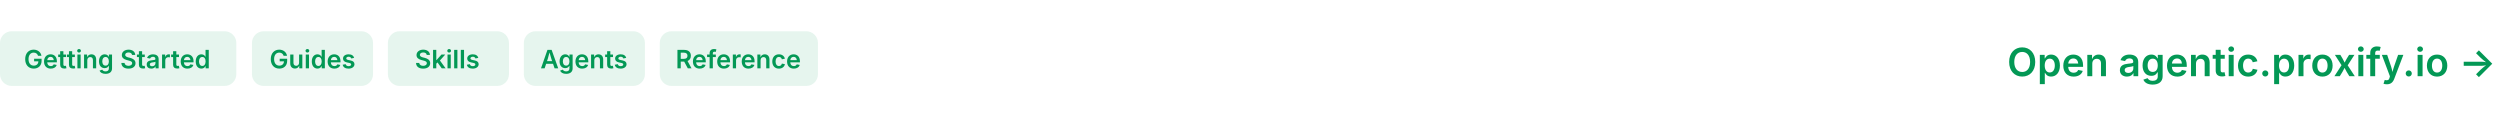
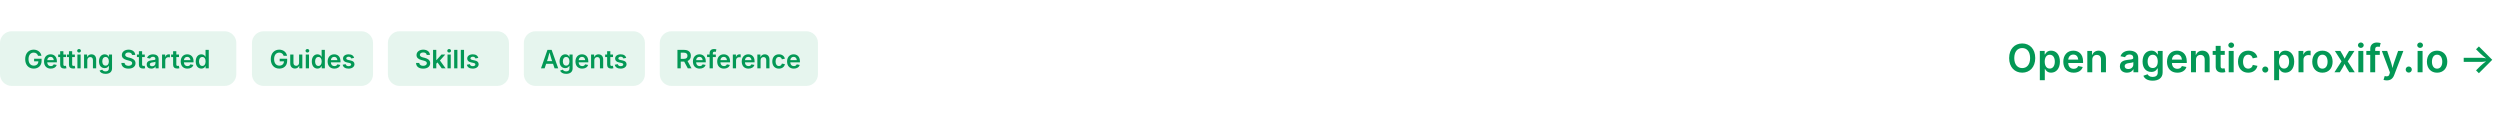
- <svg xmlns="http://www.w3.org/2000/svg" width="1280" height="64" viewBox="0 0 1280 64" role="img" aria-label="agentic-playbook">
+ <svg xmlns="http://www.w3.org/2000/svg" width="1280" height="60" viewBox="0 0 1280 60" role="img" aria-label="agentic-playbook">
  <g font-family="Inter, -apple-system, 'Segoe UI', Helvetica, Arial, sans-serif">
    <rect x="0" y="16" width="121" height="28" rx="6" fill="#039855" fill-opacity=".10" />
    <text x="60" y="35" text-anchor="middle" font-size="13" font-weight="600" fill="#039855">Getting Started</text>
    <rect x="129.0" y="16" width="62" height="28" rx="6" fill="#039855" fill-opacity=".10" />
    <text x="160" y="35" text-anchor="middle" font-size="13" font-weight="600" fill="#039855">Guides</text>
    <rect x="198.6" y="16" width="62" height="28" rx="6" fill="#039855" fill-opacity=".10" />
    <text x="229" y="35" text-anchor="middle" font-size="13" font-weight="600" fill="#039855">Skills</text>
    <rect x="268.2" y="16" width="62" height="28" rx="6" fill="#039855" fill-opacity=".10" />
    <text x="299" y="35" text-anchor="middle" font-size="13" font-weight="600" fill="#039855">Agents</text>
    <rect x="337.8" y="16" width="81" height="28" rx="6" fill="#039855" fill-opacity=".10" />
    <text x="378" y="35" text-anchor="middle" font-size="13" font-weight="600" fill="#039855">Reference</text>
-     <text x="1278" y="36" text-anchor="end" font-size="16" fill="#667085" />
-     <text x="1278" y="39" text-anchor="end" font-size="20" font-weight="600" fill="#039855">Open agentic.proxify.io →</text>
+     <text x="1278" y="37" text-anchor="end" font-size="20" font-weight="600" fill="#039855">
+       <tspan dx="0">Open agentic.proxify.io →</tspan>
+     </text>
  </g>
</svg>
